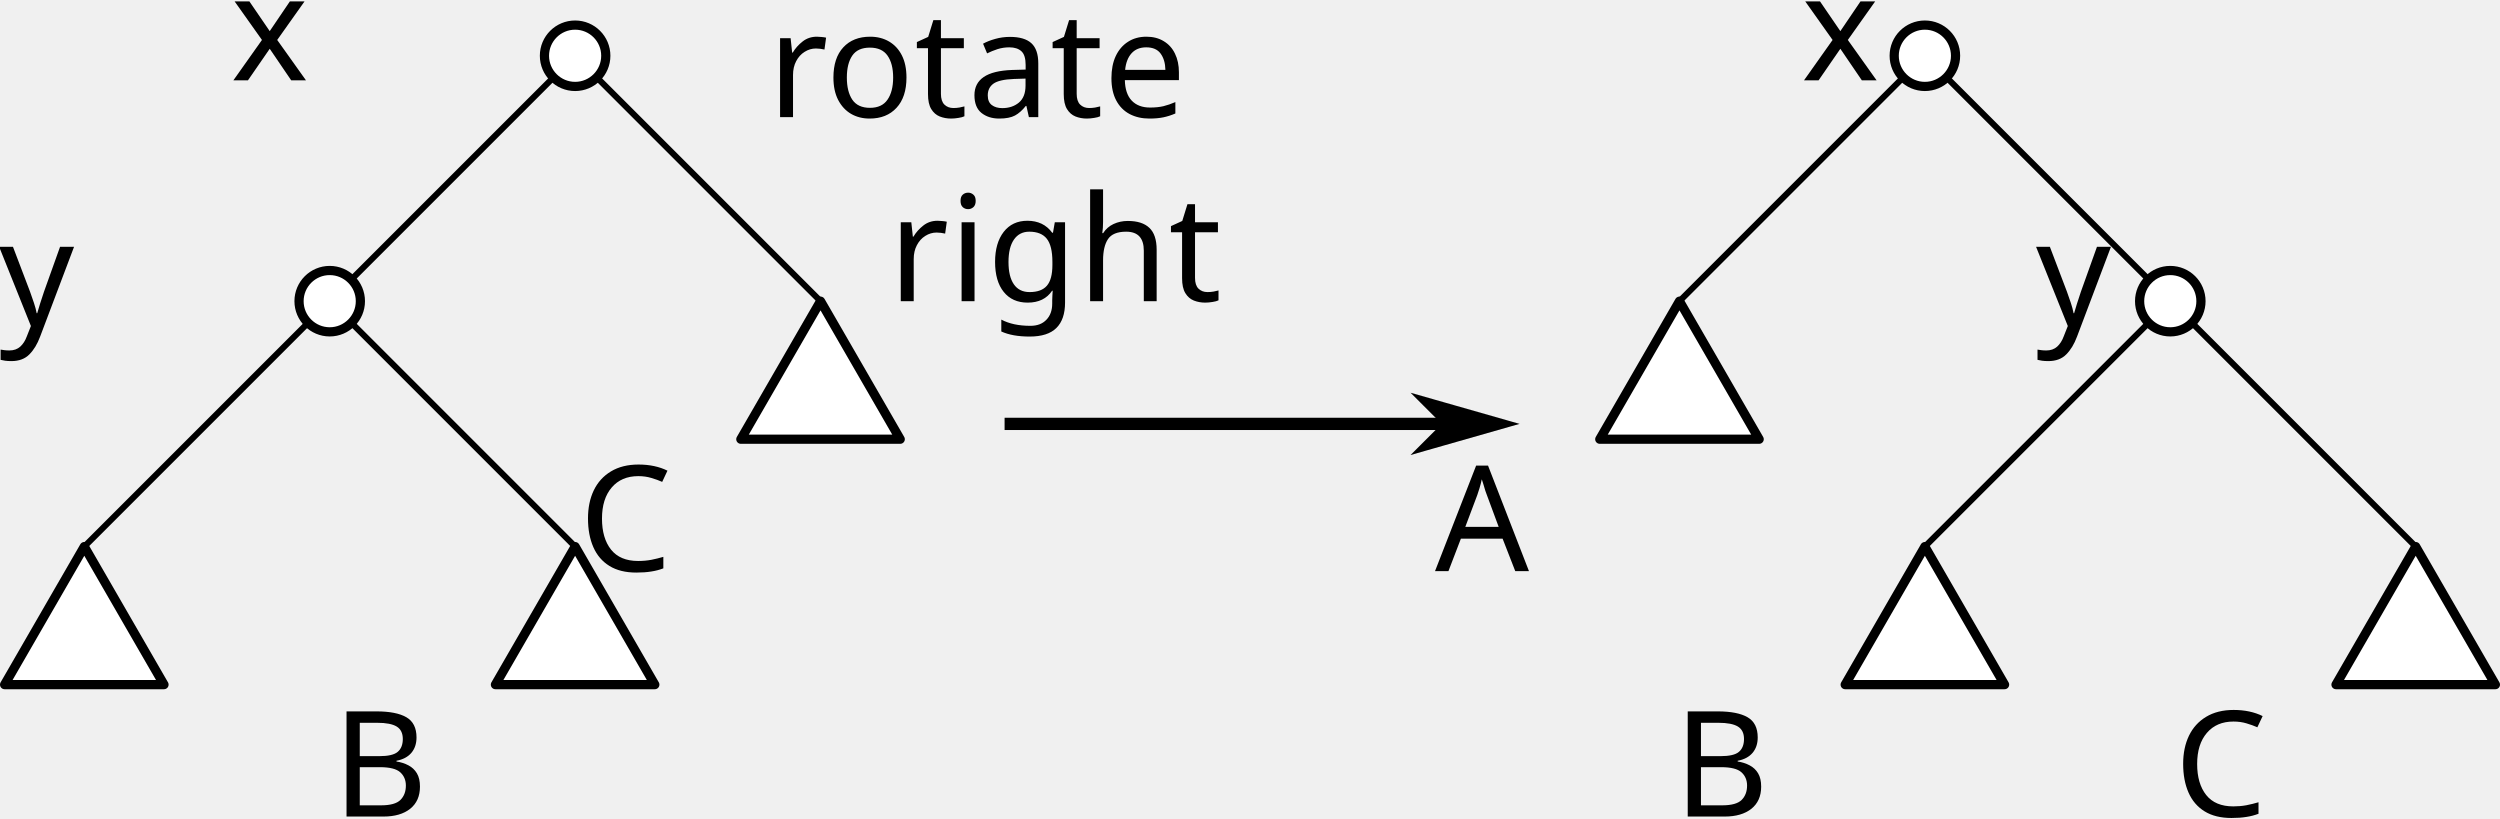
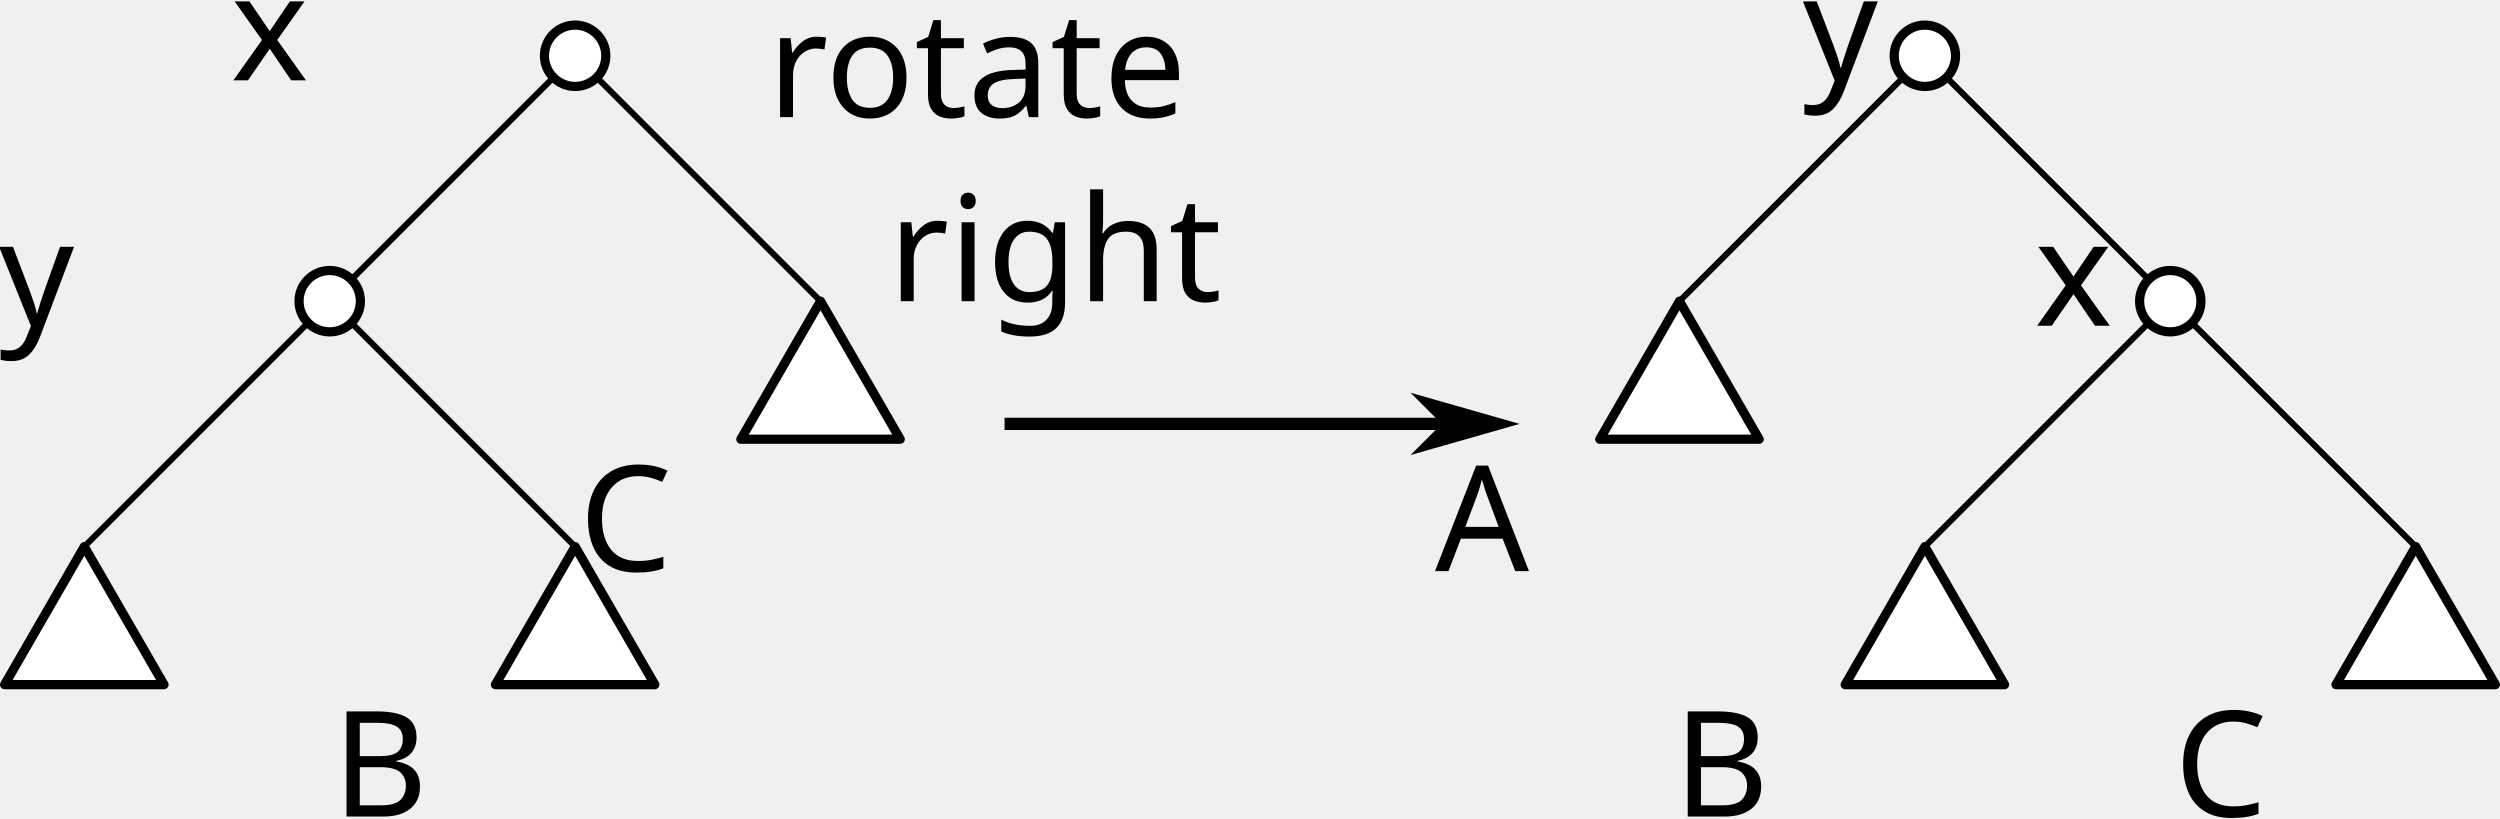
<svg xmlns="http://www.w3.org/2000/svg" width="407.481" height="133.406" id="svg3079" version="1.1">
  <defs id="defs3081">
    <marker orient="auto" refY="0" refX="0" id="Arrow1Mend" style="overflow:visible">
      <path id="path3929" d="M 0,0 5,-5 -12.5,0 5,5 0,0 z" style="fill-rule:evenodd;stroke:#000000;stroke-width:1pt;marker-start:none" transform="matrix(-0.4,0,0,-0.4,-4,0)" />
    </marker>
  </defs>
  <g id="layer1" transform="translate(-56.25962,-83.27234)">
    <path id="path3873" d="m 110,132.362 40,-40 40,40" style="fill:none;stroke:#000000;stroke-width:1px;stroke-linecap:butt;stroke-linejoin:miter;stroke-opacity:1" />
    <path style="fill:#ffffff;fill-opacity:1;stroke:#000000;stroke-width:1.5;stroke-linejoin:round;stroke-miterlimit:4;stroke-opacity:1;stroke-dasharray:none;stroke-dashoffset:0" id="path3859" d="m 95,167.362 12.99,22.5 -25.981,0 z" transform="translate(-25,5)" />
    <text xml:space="preserve" style="font-size:40px;font-style:normal;font-weight:normal;line-height:125%;letter-spacing:0px;word-spacing:0px;fill:#000000;fill-opacity:1;stroke:none;font-family:Bitstream Vera Sans" x="70" y="216.362" id="text3861">
      <tspan id="tspan3863" x="70" y="216.362" style="font-size:24px;font-style:normal;font-variant:normal;font-weight:normal;font-stretch:normal;text-align:center;line-height:125%;writing-mode:lr-tb;text-anchor:middle;font-family:Verdana;-inkscape-font-specification:Verdana">A</tspan>
    </text>
    <path transform="translate(55,5)" d="m 95,167.362 12.99,22.5 -25.981,0 z" id="path3865" style="fill:#ffffff;fill-opacity:1;stroke:#000000;stroke-width:1.5;stroke-linejoin:round;stroke-miterlimit:4;stroke-opacity:1;stroke-dasharray:none;stroke-dashoffset:0" />
    <text id="text3867" y="216.362" x="150" style="font-size:40px;font-style:normal;font-weight:normal;line-height:125%;letter-spacing:0px;word-spacing:0px;fill:#000000;fill-opacity:1;stroke:none;font-family:Bitstream Vera Sans" xml:space="preserve">
      <tspan style="font-size:24px;font-style:normal;font-variant:normal;font-weight:normal;font-stretch:normal;text-align:center;line-height:125%;writing-mode:lr-tb;text-anchor:middle;font-family:Verdana;-inkscape-font-specification:Verdana" y="216.362" x="150" id="tspan3869">B</tspan>
    </text>
    <path style="fill:none;stroke:#000000;stroke-width:1px;stroke-linecap:butt;stroke-linejoin:miter;stroke-opacity:1" d="m 70,172.362 40,-40 40,40" id="path3871" />
    <path style="fill:#ffffff;fill-opacity:1;stroke:#000000;stroke-width:1.5;stroke-linejoin:round;stroke-miterlimit:4;stroke-opacity:1;stroke-dasharray:none;stroke-dashoffset:0" id="path3089" d="m 120,157.362 c 0,2.761 -2.239,5 -5,5 -2.761,0 -5,-2.239 -5,-5 0,-2.761 2.239,-5 5,-5 2.761,0 5,2.239 5,5 z" transform="translate(35,-65)" />
    <path style="fill:#ffffff;fill-opacity:1;stroke:#000000;stroke-width:1.5;stroke-linejoin:round;stroke-miterlimit:4;stroke-opacity:1;stroke-dasharray:none;stroke-dashoffset:0" id="path3877" d="m 95,167.362 12.99,22.5 -25.981,0 z" transform="translate(95,-35)" />
    <text xml:space="preserve" style="font-size:40px;font-style:normal;font-weight:normal;line-height:125%;letter-spacing:0px;word-spacing:0px;fill:#000000;fill-opacity:1;stroke:none;font-family:Bitstream Vera Sans" x="190" y="176.362" id="text3879">
      <tspan id="tspan3881" x="190" y="176.362" style="font-size:24px;font-style:normal;font-variant:normal;font-weight:normal;font-stretch:normal;text-align:center;line-height:125%;writing-mode:lr-tb;text-anchor:middle;font-family:Verdana;-inkscape-font-specification:Verdana">C</tspan>
    </text>
    <path transform="translate(-5,-25)" d="m 120,157.362 c 0,2.761 -2.239,5 -5,5 -2.761,0 -5,-2.239 -5,-5 0,-2.761 2.239,-5 5,-5 2.761,0 5,2.239 5,5 z" id="path3875" style="fill:#ffffff;fill-opacity:1;stroke:#000000;stroke-width:1.5;stroke-linejoin:round;stroke-miterlimit:4;stroke-opacity:1;stroke-dasharray:none;stroke-dashoffset:0" />
    <path style="fill:none;stroke:#000000;stroke-width:1px;stroke-linecap:butt;stroke-linejoin:miter;stroke-opacity:1" d="M 410,132.362 370,92.362 330,132.362" id="path3883" />
    <path transform="matrix(-1,0,0,1,545,5)" d="m 95,167.362 12.99,22.5 -25.981,0 z" id="path3885" style="fill:#ffffff;fill-opacity:1;stroke:#000000;stroke-width:1.5;stroke-linejoin:round;stroke-miterlimit:4;stroke-opacity:1;stroke-dasharray:none;stroke-dashoffset:0" />
    <text id="text3887" y="216.362" x="450" style="font-size:40px;font-style:normal;font-weight:normal;line-height:125%;letter-spacing:0px;word-spacing:0px;fill:#000000;fill-opacity:1;stroke:none;font-family:Bitstream Vera Sans" xml:space="preserve">
      <tspan style="font-size:24px;font-style:normal;font-variant:normal;font-weight:normal;font-stretch:normal;text-align:center;line-height:125%;writing-mode:lr-tb;text-anchor:middle;font-family:Verdana;-inkscape-font-specification:Verdana" y="216.362" x="450" id="tspan3889">C</tspan>
    </text>
    <path style="fill:#ffffff;fill-opacity:1;stroke:#000000;stroke-width:1.5;stroke-linejoin:round;stroke-miterlimit:4;stroke-opacity:1;stroke-dasharray:none;stroke-dashoffset:0" id="path3891" d="m 95,167.362 12.99,22.5 -25.981,0 z" transform="matrix(-1,0,0,1,465,5)" />
    <text xml:space="preserve" style="font-size:40px;font-style:normal;font-weight:normal;line-height:125%;letter-spacing:0px;word-spacing:0px;fill:#000000;fill-opacity:1;stroke:none;font-family:Bitstream Vera Sans" x="368.605" y="216.362" id="text3893">
      <tspan id="tspan3895" x="368.605" y="216.362" style="font-size:24px;font-style:normal;font-variant:normal;font-weight:normal;font-stretch:normal;text-align:center;line-height:125%;writing-mode:lr-tb;text-anchor:middle;font-family:Verdana;-inkscape-font-specification:Verdana">B</tspan>
    </text>
    <path id="path3897" d="m 450,172.362 -40,-40 -40,40" style="fill:none;stroke:#000000;stroke-width:1px;stroke-linecap:butt;stroke-linejoin:miter;stroke-opacity:1" />
    <path transform="matrix(-1,0,0,1,485,-65)" d="m 120,157.362 c 0,2.761 -2.239,5 -5,5 -2.761,0 -5,-2.239 -5,-5 0,-2.761 2.239,-5 5,-5 2.761,0 5,2.239 5,5 z" id="path3899" style="fill:#ffffff;fill-opacity:1;stroke:#000000;stroke-width:1.5;stroke-linejoin:round;stroke-miterlimit:4;stroke-opacity:1;stroke-dasharray:none;stroke-dashoffset:0" />
    <path transform="matrix(-1,0,0,1,425,-35)" d="m 95,167.362 12.99,22.5 -25.981,0 z" id="path3901" style="fill:#ffffff;fill-opacity:1;stroke:#000000;stroke-width:1.5;stroke-linejoin:round;stroke-miterlimit:4;stroke-opacity:1;stroke-dasharray:none;stroke-dashoffset:0" />
    <text id="text3903" y="176.362" x="329.613" style="font-size:40px;font-style:normal;font-weight:normal;line-height:125%;letter-spacing:0px;word-spacing:0px;fill:#000000;fill-opacity:1;stroke:none;font-family:Bitstream Vera Sans" xml:space="preserve">
      <tspan style="font-size:24px;font-style:normal;font-variant:normal;font-weight:normal;font-stretch:normal;text-align:center;line-height:125%;writing-mode:lr-tb;text-anchor:middle;font-family:Verdana;-inkscape-font-specification:Verdana" y="176.362" x="329.613" id="tspan3905">A</tspan>
    </text>
    <path style="fill:#ffffff;fill-opacity:1;stroke:#000000;stroke-width:1.5;stroke-linejoin:round;stroke-miterlimit:4;stroke-opacity:1;stroke-dasharray:none;stroke-dashoffset:0" id="path3907" d="m 120,157.362 c 0,2.761 -2.239,5 -5,5 -2.761,0 -5,-2.239 -5,-5 0,-2.761 2.239,-5 5,-5 2.761,0 5,2.239 5,5 z" transform="matrix(-1,0,0,1,525,-25)" />
    <text id="text3909" y="102.362" x="260" style="font-size:40px;font-style:normal;font-weight:normal;line-height:125%;letter-spacing:0px;word-spacing:0px;fill:#000000;fill-opacity:1;stroke:none;font-family:Bitstream Vera Sans" xml:space="preserve">
      <tspan style="font-size:24px;font-style:normal;font-variant:normal;font-weight:normal;font-stretch:normal;text-align:center;line-height:125%;writing-mode:lr-tb;text-anchor:middle;font-family:Verdana;-inkscape-font-specification:Verdana" y="102.362" x="260" id="tspan3911">rotate</tspan>
      <tspan style="font-size:24px;font-style:normal;font-variant:normal;font-weight:normal;font-stretch:normal;text-align:center;line-height:125%;writing-mode:lr-tb;text-anchor:middle;font-family:Verdana;-inkscape-font-specification:Verdana" y="132.362" x="260" id="tspan3913">right</tspan>
    </text>
    <path style="fill:none;stroke:#000000;stroke-width:2;stroke-linecap:butt;stroke-linejoin:miter;stroke-miterlimit:4;stroke-opacity:1;stroke-dasharray:none;marker-end:url(#Arrow1Mend)" d="m 220,152.362 80,0" id="path3915" />
    <text id="text4361" y="96.362" x="132" style="font-size:40px;font-style:normal;font-weight:normal;line-height:125%;letter-spacing:0px;word-spacing:0px;fill:#000000;fill-opacity:1;stroke:none;font-family:Bitstream Vera Sans" xml:space="preserve">
      <tspan style="font-size:24px;font-style:normal;font-variant:normal;font-weight:normal;font-stretch:normal;text-align:center;line-height:125%;writing-mode:lr-tb;text-anchor:middle;font-family:Verdana;-inkscape-font-specification:Verdana" y="96.362" x="132" id="tspan4363">x</tspan>
    </text>
    <text xml:space="preserve" style="font-size:40px;font-style:normal;font-weight:normal;line-height:125%;letter-spacing:0px;word-spacing:0px;fill:#000000;fill-opacity:1;stroke:none;font-family:Bitstream Vera Sans" x="94" y="136.362" id="text4365">
      <tspan id="tspan4367" x="94" y="136.362" style="font-size:24px;font-style:normal;font-variant:normal;font-weight:normal;font-stretch:normal;text-align:center;line-height:125%;writing-mode:lr-tb;text-anchor:middle;font-family:Verdana;-inkscape-font-specification:Verdana">y</tspan>
    </text>
    <text xml:space="preserve" style="font-size:40px;font-style:normal;font-weight:normal;line-height:125%;letter-spacing:0px;word-spacing:0px;fill:#000000;fill-opacity:1;stroke:none;font-family:Bitstream Vera Sans" x="388" y="96.362" id="text4369">
-       <tspan id="tspan4371" x="388" y="96.362" style="font-size:24px;font-style:normal;font-variant:normal;font-weight:normal;font-stretch:normal;text-align:center;line-height:125%;writing-mode:lr-tb;text-anchor:middle;font-family:Verdana;-inkscape-font-specification:Verdana">x</tspan>
+       <tspan id="tspan4371" x="388" y="96.362" style="font-size:24px;font-style:normal;font-variant:normal;font-weight:normal;font-stretch:normal;text-align:center;line-height:125%;writing-mode:lr-tb;text-anchor:middle;font-family:Verdana;-inkscape-font-specification:Verdana">y</tspan>
    </text>
    <text id="text4373" y="136.362" x="426" style="font-size:40px;font-style:normal;font-weight:normal;line-height:125%;letter-spacing:0px;word-spacing:0px;fill:#000000;fill-opacity:1;stroke:none;font-family:Bitstream Vera Sans" xml:space="preserve">
-       <tspan style="font-size:24px;font-style:normal;font-variant:normal;font-weight:normal;font-stretch:normal;text-align:center;line-height:125%;writing-mode:lr-tb;text-anchor:middle;font-family:Verdana;-inkscape-font-specification:Verdana" y="136.362" x="426" id="tspan4375">y</tspan>
+       <tspan style="font-size:24px;font-style:normal;font-variant:normal;font-weight:normal;font-stretch:normal;text-align:center;line-height:125%;writing-mode:lr-tb;text-anchor:middle;font-family:Verdana;-inkscape-font-specification:Verdana" y="136.362" x="426" id="tspan4375">x</tspan>
    </text>
  </g>
</svg>
